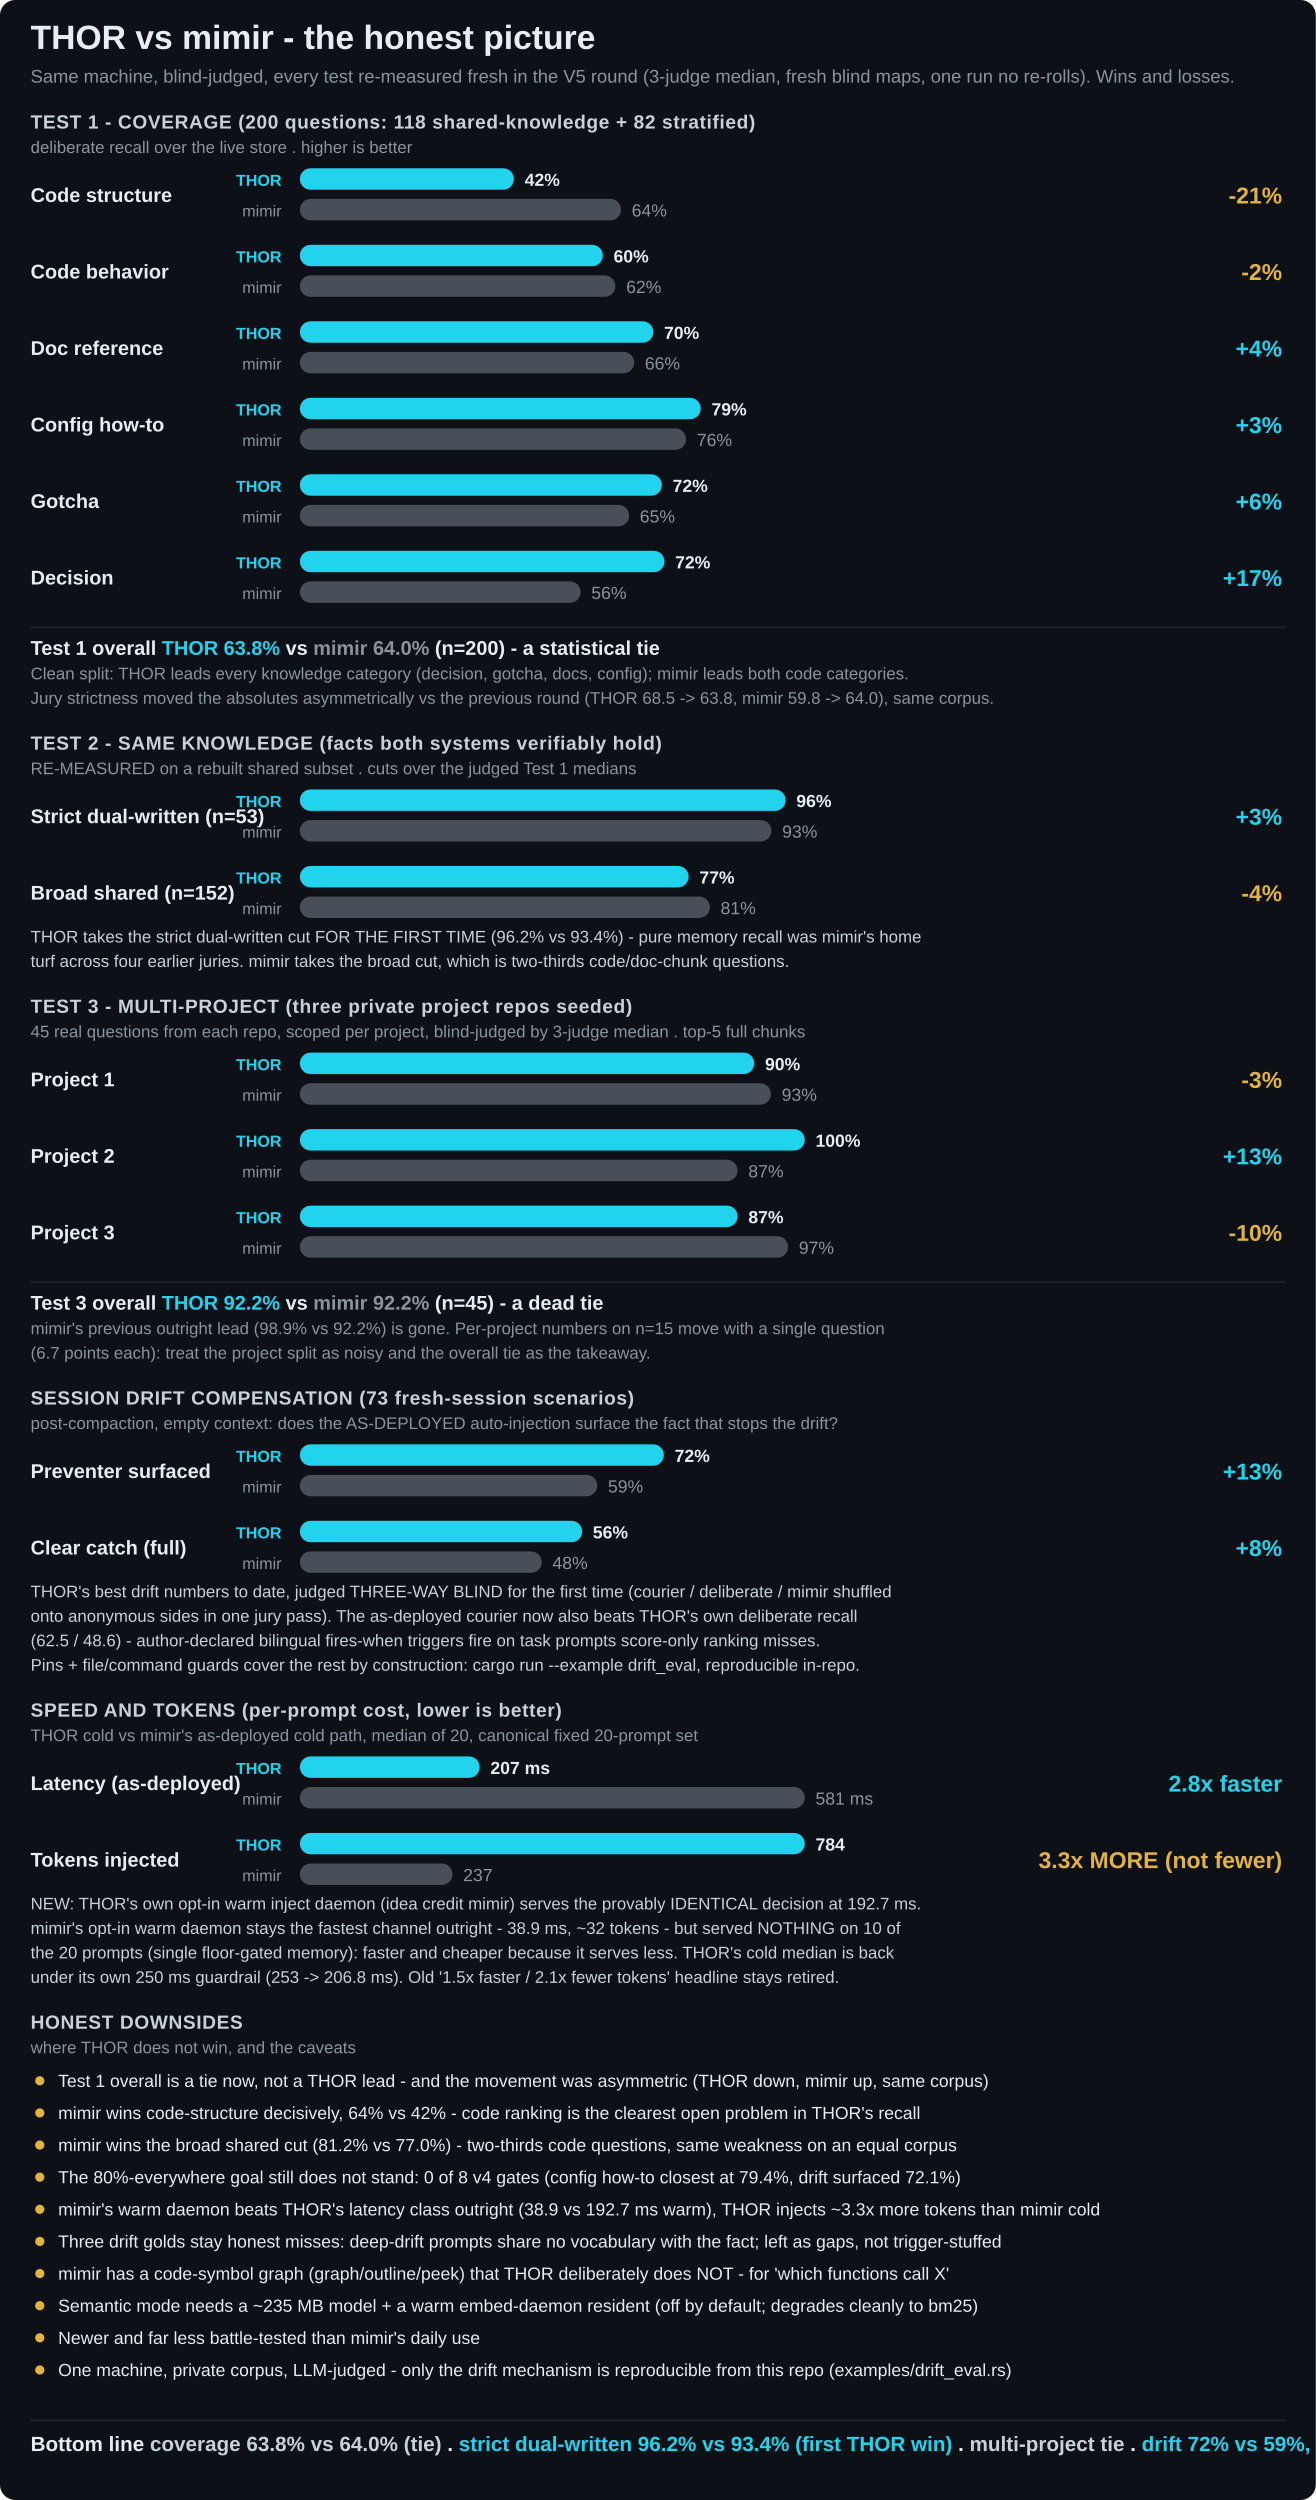
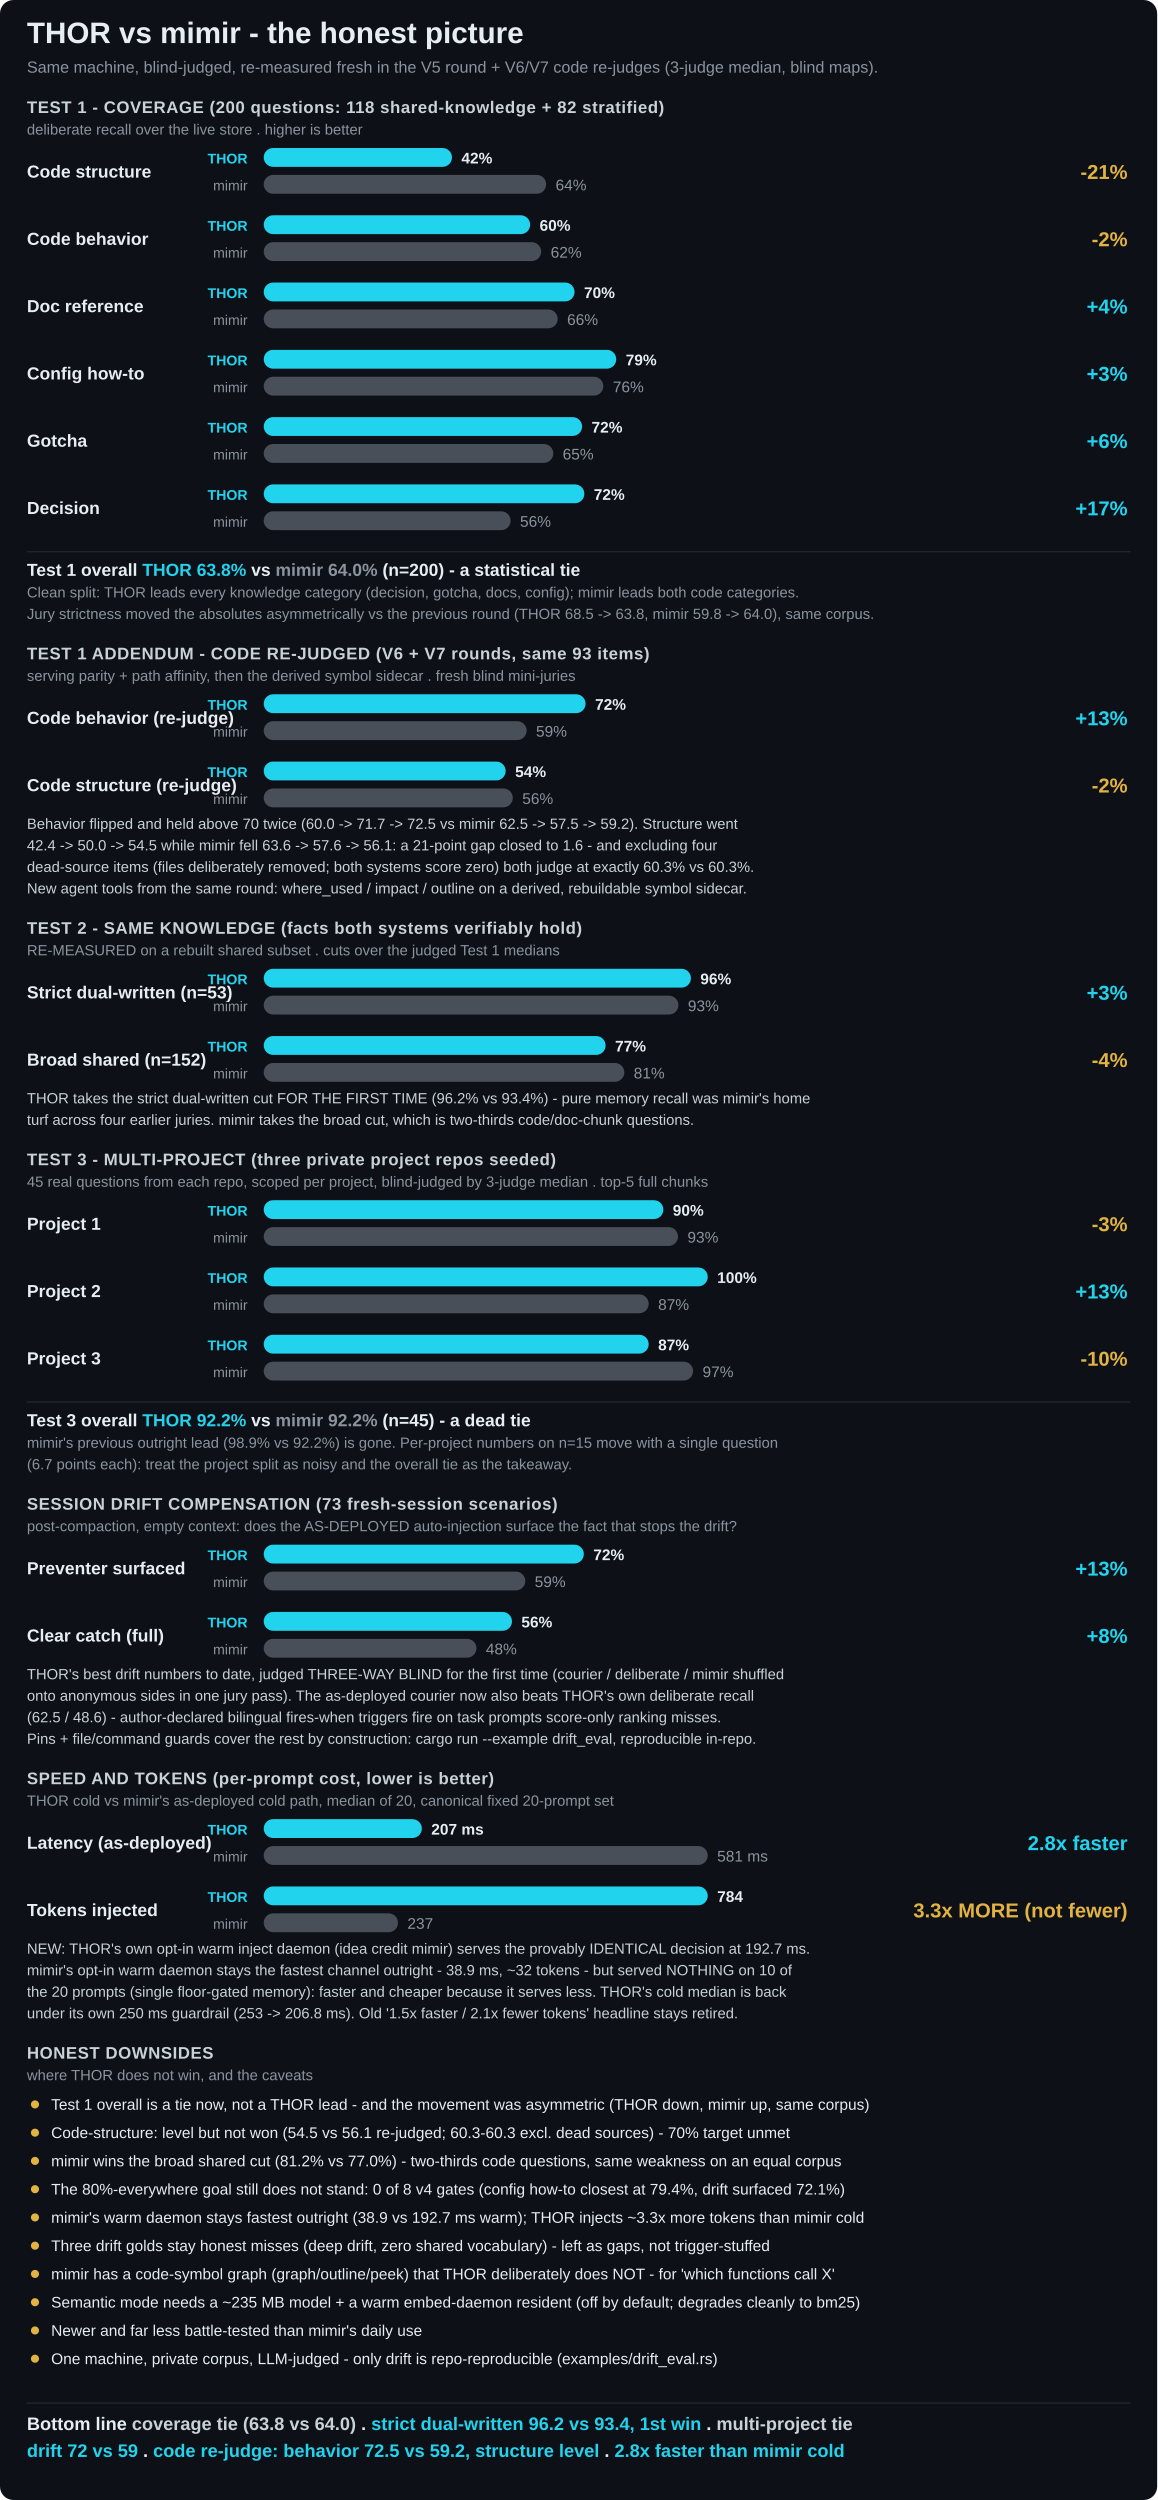
- <svg xmlns="http://www.w3.org/2000/svg" viewBox="0 0 860 1634" font-family="Segoe UI, Helvetica Neue, Arial, sans-serif">
-   <rect x="0" y="0" width="860" height="1634" rx="10" fill="#0d1117" />
+ <svg xmlns="http://www.w3.org/2000/svg" viewBox="0 0 860 1858" font-family="Segoe UI, Helvetica Neue, Arial, sans-serif">
+   <rect x="0" y="0" width="860" height="1858" rx="10" fill="#0d1117" />
  <text x="20" y="32" fill="#e6edf3" font-size="22" font-weight="800">THOR vs mimir - the honest picture</text>
-   <text x="20" y="54" fill="#8b949e" font-size="12">Same machine, blind-judged, every test re-measured fresh in the V5 round (3-judge median, fresh blind maps, one run no re-rolls). Wins and losses.</text>
+   <text x="20" y="54" fill="#8b949e" font-size="12">Same machine, blind-judged, re-measured fresh in the V5 round + V6/V7 code re-judges (3-judge median, blind maps).</text>
  <text x="20" y="84" fill="#c9d1d9" font-size="12.5" font-weight="700" letter-spacing="0.4">TEST 1 - COVERAGE  (200 questions: 118 shared-knowledge + 82 stratified)</text>
  <text x="20" y="100" fill="#8b949e" font-size="11">deliberate recall over the live store . higher is better</text>
  <rect x="196" y="110" width="139.9" height="14" rx="7" fill="#22d3ee" />
  <text x="342.92" y="121.5" fill="#e6edf3" font-size="11.5" font-weight="700">42%</text>
  <text x="184" y="121.5" fill="#22d3ee" font-size="10.5" font-weight="700" text-anchor="end">THOR</text>
  <text x="20" y="132" fill="#e6edf3" font-size="13" font-weight="700">Code structure</text>
  <text x="838" y="133" fill="#e3b341" font-size="15" font-weight="800" text-anchor="end">-21%</text>
  <rect x="196" y="130" width="209.9" height="14" rx="7" fill="#484f58" />
  <text x="412.88" y="141.5" fill="#8b949e" font-size="11.5">64%</text>
  <text x="184" y="141.5" fill="#8b949e" font-size="10.5" text-anchor="end">mimir</text>
  <rect x="196" y="160" width="198.0" height="14" rx="7" fill="#22d3ee" />
  <text x="401.00" y="171.5" fill="#e6edf3" font-size="11.5" font-weight="700">60%</text>
  <text x="184" y="171.5" fill="#22d3ee" font-size="10.5" font-weight="700" text-anchor="end">THOR</text>
  <text x="20" y="182" fill="#e6edf3" font-size="13" font-weight="700">Code behavior</text>
  <text x="838" y="183" fill="#e3b341" font-size="15" font-weight="800" text-anchor="end">-2%</text>
  <rect x="196" y="180" width="206.2" height="14" rx="7" fill="#484f58" />
  <text x="409.25" y="191.5" fill="#8b949e" font-size="11.5">62%</text>
  <text x="184" y="191.5" fill="#8b949e" font-size="10.5" text-anchor="end">mimir</text>
  <rect x="196" y="210" width="231.0" height="14" rx="7" fill="#22d3ee" />
  <text x="434.00" y="221.5" fill="#e6edf3" font-size="11.5" font-weight="700">70%</text>
  <text x="184" y="221.5" fill="#22d3ee" font-size="10.5" font-weight="700" text-anchor="end">THOR</text>
  <text x="20" y="232" fill="#e6edf3" font-size="13" font-weight="700">Doc reference</text>
  <text x="838" y="233" fill="#22d3ee" font-size="15" font-weight="800" text-anchor="end">+4%</text>
  <rect x="196" y="230" width="218.5" height="14" rx="7" fill="#484f58" />
  <text x="421.46" y="241.5" fill="#8b949e" font-size="11.5">66%</text>
  <text x="184" y="241.5" fill="#8b949e" font-size="10.5" text-anchor="end">mimir</text>
  <rect x="196" y="260" width="262.0" height="14" rx="7" fill="#22d3ee" />
  <text x="465.02" y="271.5" fill="#e6edf3" font-size="11.5" font-weight="700">79%</text>
  <text x="184" y="271.5" fill="#22d3ee" font-size="10.5" font-weight="700" text-anchor="end">THOR</text>
  <text x="20" y="282" fill="#e6edf3" font-size="13" font-weight="700">Config how-to</text>
  <text x="838" y="283" fill="#22d3ee" font-size="15" font-weight="800" text-anchor="end">+3%</text>
  <rect x="196" y="280" width="252.4" height="14" rx="7" fill="#484f58" />
  <text x="455.45" y="291.5" fill="#8b949e" font-size="11.5">76%</text>
  <text x="184" y="291.5" fill="#8b949e" font-size="10.5" text-anchor="end">mimir</text>
  <rect x="196" y="310" width="236.6" height="14" rx="7" fill="#22d3ee" />
  <text x="439.61" y="321.5" fill="#e6edf3" font-size="11.5" font-weight="700">72%</text>
  <text x="184" y="321.5" fill="#22d3ee" font-size="10.5" font-weight="700" text-anchor="end">THOR</text>
  <text x="20" y="332" fill="#e6edf3" font-size="13" font-weight="700">Gotcha</text>
  <text x="838" y="333" fill="#22d3ee" font-size="15" font-weight="800" text-anchor="end">+6%</text>
  <rect x="196" y="330" width="215.2" height="14" rx="7" fill="#484f58" />
  <text x="418.16" y="341.5" fill="#8b949e" font-size="11.5">65%</text>
  <text x="184" y="341.5" fill="#8b949e" font-size="10.5" text-anchor="end">mimir</text>
  <rect x="196" y="360" width="238.3" height="14" rx="7" fill="#22d3ee" />
  <text x="441.26" y="371.5" fill="#e6edf3" font-size="11.5" font-weight="700">72%</text>
  <text x="184" y="371.5" fill="#22d3ee" font-size="10.5" font-weight="700" text-anchor="end">THOR</text>
  <text x="20" y="382" fill="#e6edf3" font-size="13" font-weight="700">Decision</text>
  <text x="838" y="383" fill="#22d3ee" font-size="15" font-weight="800" text-anchor="end">+17%</text>
  <rect x="196" y="380" width="183.5" height="14" rx="7" fill="#484f58" />
  <text x="386.48" y="391.5" fill="#8b949e" font-size="11.5">56%</text>
  <text x="184" y="391.5" fill="#8b949e" font-size="10.5" text-anchor="end">mimir</text>
  <line x1="20" y1="410" x2="840" y2="410" stroke="#21262d" stroke-width="1" />
  <text x="20" y="428" fill="#e6edf3" font-size="13" font-weight="700">Test 1 overall  <tspan fill="#22d3ee">THOR 63.8%</tspan> vs <tspan fill="#8b949e">mimir 64.0%</tspan>  (n=200) - a statistical tie</text>
  <text x="20" y="444" fill="#8b949e" font-size="11">Clean split: THOR leads every knowledge category (decision, gotcha, docs, config); mimir leads both code categories.</text>
  <text x="20" y="460" fill="#8b949e" font-size="11">Jury strictness moved the absolutes asymmetrically vs the previous round (THOR 68.5 -&gt; 63.8, mimir 59.8 -&gt; 64.0), same corpus.</text>
-   <text x="20" y="490" fill="#c9d1d9" font-size="12.5" font-weight="700" letter-spacing="0.4">TEST 2 - SAME KNOWLEDGE  (facts both systems verifiably hold)</text>
-   <text x="20" y="506" fill="#8b949e" font-size="11">RE-MEASURED on a rebuilt shared subset . cuts over the judged Test 1 medians</text>
-   <rect x="196" y="516" width="317.5" height="14" rx="7" fill="#22d3ee" />
-   <text x="520.46" y="527.5" fill="#e6edf3" font-size="11.5" font-weight="700">96%</text>
+   <text x="20" y="490" fill="#c9d1d9" font-size="12.5" font-weight="700" letter-spacing="0.4">TEST 1 ADDENDUM - CODE RE-JUDGED (V6 + V7 rounds, same 93 items)</text>
+   <text x="20" y="506" fill="#8b949e" font-size="11">serving parity + path affinity, then the derived symbol sidecar . fresh blind mini-juries</text>
+   <rect x="196" y="516" width="239.2" height="14" rx="7" fill="#22d3ee" />
+   <text x="442.25" y="527.5" fill="#e6edf3" font-size="11.5" font-weight="700">72%</text>
  <text x="184" y="527.5" fill="#22d3ee" font-size="10.5" font-weight="700" text-anchor="end">THOR</text>
-   <text x="20" y="538" fill="#e6edf3" font-size="13" font-weight="700">Strict dual-written (n=53)</text>
-   <text x="838" y="539" fill="#22d3ee" font-size="15" font-weight="800" text-anchor="end">+3%</text>
-   <rect x="196" y="536" width="308.2" height="14" rx="7" fill="#484f58" />
-   <text x="511.22" y="547.5" fill="#8b949e" font-size="11.5">93%</text>
+   <text x="20" y="538" fill="#e6edf3" font-size="13" font-weight="700">Code behavior (re-judge)</text>
+   <text x="838" y="539" fill="#22d3ee" font-size="15" font-weight="800" text-anchor="end">+13%</text>
+   <rect x="196" y="536" width="195.4" height="14" rx="7" fill="#484f58" />
+   <text x="398.36" y="547.5" fill="#8b949e" font-size="11.5">59%</text>
  <text x="184" y="547.5" fill="#8b949e" font-size="10.5" text-anchor="end">mimir</text>
-   <rect x="196" y="566" width="254.1" height="14" rx="7" fill="#22d3ee" />
-   <text x="457.10" y="577.5" fill="#e6edf3" font-size="11.5" font-weight="700">77%</text>
+   <rect x="196" y="566" width="179.8" height="14" rx="7" fill="#22d3ee" />
+   <text x="382.85" y="577.5" fill="#e6edf3" font-size="11.5" font-weight="700">54%</text>
  <text x="184" y="577.5" fill="#22d3ee" font-size="10.5" font-weight="700" text-anchor="end">THOR</text>
-   <text x="20" y="588" fill="#e6edf3" font-size="13" font-weight="700">Broad shared (n=152)</text>
-   <text x="838" y="589" fill="#e3b341" font-size="15" font-weight="800" text-anchor="end">-4%</text>
-   <rect x="196" y="586" width="268.0" height="14" rx="7" fill="#484f58" />
-   <text x="470.96" y="597.5" fill="#8b949e" font-size="11.5">81%</text>
+   <text x="20" y="588" fill="#e6edf3" font-size="13" font-weight="700">Code structure (re-judge)</text>
+   <text x="838" y="589" fill="#e3b341" font-size="15" font-weight="800" text-anchor="end">-2%</text>
+   <rect x="196" y="586" width="185.1" height="14" rx="7" fill="#484f58" />
+   <text x="388.13" y="597.5" fill="#8b949e" font-size="11.5">56%</text>
  <text x="184" y="597.5" fill="#8b949e" font-size="10.5" text-anchor="end">mimir</text>
-   <text x="20" y="616" fill="#c9d1d9" font-size="11">THOR takes the strict dual-written cut FOR THE FIRST TIME (96.2% vs 93.4%) - pure memory recall was mimir's home</text>
-   <text x="20" y="632" fill="#c9d1d9" font-size="11">turf across four earlier juries. mimir takes the broad cut, which is two-thirds code/doc-chunk questions.</text>
-   <text x="20" y="662" fill="#c9d1d9" font-size="12.5" font-weight="700" letter-spacing="0.4">TEST 3 - MULTI-PROJECT  (three private project repos seeded)</text>
-   <text x="20" y="678" fill="#8b949e" font-size="11">45 real questions from each repo, scoped per project, blind-judged by 3-judge median . top-5 full chunks</text>
-   <rect x="196" y="688" width="297.0" height="14" rx="7" fill="#22d3ee" />
-   <text x="500.00" y="699.5" fill="#e6edf3" font-size="11.5" font-weight="700">90%</text>
-   <text x="184" y="699.5" fill="#22d3ee" font-size="10.5" font-weight="700" text-anchor="end">THOR</text>
-   <text x="20" y="710" fill="#e6edf3" font-size="13" font-weight="700">Project 1</text>
-   <text x="838" y="711" fill="#e3b341" font-size="15" font-weight="800" text-anchor="end">-3%</text>
-   <rect x="196" y="708" width="307.9" height="14" rx="7" fill="#484f58" />
-   <text x="510.89" y="719.5" fill="#8b949e" font-size="11.5">93%</text>
-   <text x="184" y="719.5" fill="#8b949e" font-size="10.5" text-anchor="end">mimir</text>
-   <rect x="196" y="738" width="330.0" height="14" rx="7" fill="#22d3ee" />
-   <text x="533.00" y="749.5" fill="#e6edf3" font-size="11.5" font-weight="700">100%</text>
-   <text x="184" y="749.5" fill="#22d3ee" font-size="10.5" font-weight="700" text-anchor="end">THOR</text>
-   <text x="20" y="760" fill="#e6edf3" font-size="13" font-weight="700">Project 2</text>
-   <text x="838" y="761" fill="#22d3ee" font-size="15" font-weight="800" text-anchor="end">+13%</text>
-   <rect x="196" y="758" width="286.1" height="14" rx="7" fill="#484f58" />
-   <text x="489.11" y="769.5" fill="#8b949e" font-size="11.5">87%</text>
-   <text x="184" y="769.5" fill="#8b949e" font-size="10.5" text-anchor="end">mimir</text>
-   <rect x="196" y="788" width="286.1" height="14" rx="7" fill="#22d3ee" />
-   <text x="489.11" y="799.5" fill="#e6edf3" font-size="11.5" font-weight="700">87%</text>
-   <text x="184" y="799.5" fill="#22d3ee" font-size="10.5" font-weight="700" text-anchor="end">THOR</text>
-   <text x="20" y="810" fill="#e6edf3" font-size="13" font-weight="700">Project 3</text>
-   <text x="838" y="811" fill="#e3b341" font-size="15" font-weight="800" text-anchor="end">-10%</text>
-   <rect x="196" y="808" width="319.1" height="14" rx="7" fill="#484f58" />
-   <text x="522.11" y="819.5" fill="#8b949e" font-size="11.5">97%</text>
-   <text x="184" y="819.5" fill="#8b949e" font-size="10.5" text-anchor="end">mimir</text>
-   <line x1="20" y1="838" x2="840" y2="838" stroke="#21262d" stroke-width="1" />
-   <text x="20" y="856" fill="#e6edf3" font-size="13" font-weight="700">Test 3 overall  <tspan fill="#22d3ee">THOR 92.2%</tspan> vs <tspan fill="#8b949e">mimir 92.2%</tspan>  (n=45) - a dead tie</text>
-   <text x="20" y="872" fill="#8b949e" font-size="11">mimir's previous outright lead (98.9% vs 92.2%) is gone. Per-project numbers on n=15 move with a single question</text>
-   <text x="20" y="888" fill="#8b949e" font-size="11">(6.7 points each): treat the project split as noisy and the overall tie as the takeaway.</text>
-   <text x="20" y="918" fill="#c9d1d9" font-size="12.5" font-weight="700" letter-spacing="0.4">SESSION DRIFT COMPENSATION  (73 fresh-session scenarios)</text>
-   <text x="20" y="934" fill="#8b949e" font-size="11">post-compaction, empty context: does the AS-DEPLOYED auto-injection surface the fact that stops the drift?</text>
-   <rect x="196" y="944" width="237.9" height="14" rx="7" fill="#22d3ee" />
-   <text x="440.93" y="955.5" fill="#e6edf3" font-size="11.5" font-weight="700">72%</text>
-   <text x="184" y="955.5" fill="#22d3ee" font-size="10.5" font-weight="700" text-anchor="end">THOR</text>
-   <text x="20" y="966" fill="#e6edf3" font-size="13" font-weight="700">Preventer surfaced</text>
-   <text x="838" y="967" fill="#22d3ee" font-size="15" font-weight="800" text-anchor="end">+13%</text>
-   <rect x="196" y="964" width="194.4" height="14" rx="7" fill="#484f58" />
-   <text x="397.37" y="975.5" fill="#8b949e" font-size="11.5">59%</text>
-   <text x="184" y="975.5" fill="#8b949e" font-size="10.5" text-anchor="end">mimir</text>
-   <rect x="196" y="994" width="184.5" height="14" rx="7" fill="#22d3ee" />
-   <text x="387.47" y="1005.5" fill="#e6edf3" font-size="11.5" font-weight="700">56%</text>
-   <text x="184" y="1005.5" fill="#22d3ee" font-size="10.5" font-weight="700" text-anchor="end">THOR</text>
-   <text x="20" y="1016" fill="#e6edf3" font-size="13" font-weight="700">Clear catch (full)</text>
-   <text x="838" y="1017" fill="#22d3ee" font-size="15" font-weight="800" text-anchor="end">+8%</text>
-   <rect x="196" y="1014" width="158.1" height="14" rx="7" fill="#484f58" />
-   <text x="361.07" y="1025.5" fill="#8b949e" font-size="11.5">48%</text>
-   <text x="184" y="1025.5" fill="#8b949e" font-size="10.5" text-anchor="end">mimir</text>
-   <text x="20" y="1044" fill="#c9d1d9" font-size="11">THOR's best drift numbers to date, judged THREE-WAY BLIND for the first time (courier / deliberate / mimir shuffled</text>
-   <text x="20" y="1060" fill="#c9d1d9" font-size="11">onto anonymous sides in one jury pass). The as-deployed courier now also beats THOR's own deliberate recall</text>
-   <text x="20" y="1076" fill="#c9d1d9" font-size="11">(62.5 / 48.6) - author-declared bilingual fires-when triggers fire on task prompts score-only ranking misses.</text>
-   <text x="20" y="1092" fill="#c9d1d9" font-size="11">Pins + file/command guards cover the rest by construction: cargo run --example drift_eval, reproducible in-repo.</text>
-   <text x="20" y="1122" fill="#c9d1d9" font-size="12.5" font-weight="700" letter-spacing="0.4">SPEED AND TOKENS  (per-prompt cost, lower is better)</text>
-   <text x="20" y="1138" fill="#8b949e" font-size="11">THOR cold vs mimir's as-deployed cold path, median of 20, canonical fixed 20-prompt set</text>
-   <rect x="196" y="1148" width="117.5" height="14" rx="7" fill="#22d3ee" />
-   <text x="320.52" y="1159.5" fill="#e6edf3" font-size="11.5" font-weight="700">207 ms</text>
+   <text x="20" y="616" fill="#c9d1d9" font-size="11">Behavior flipped and held above 70 twice (60.0 -&gt; 71.7 -&gt; 72.5 vs mimir 62.5 -&gt; 57.5 -&gt; 59.2). Structure went</text>
+   <text x="20" y="632" fill="#c9d1d9" font-size="11">42.4 -&gt; 50.0 -&gt; 54.5 while mimir fell 63.6 -&gt; 57.6 -&gt; 56.1: a 21-point gap closed to 1.6 - and excluding four</text>
+   <text x="20" y="648" fill="#c9d1d9" font-size="11">dead-source items (files deliberately removed; both systems score zero) both judge at exactly 60.3% vs 60.3%.</text>
+   <text x="20" y="664" fill="#c9d1d9" font-size="11">New agent tools from the same round: where_used / impact / outline on a derived, rebuildable symbol sidecar.</text>
+   <text x="20" y="694" fill="#c9d1d9" font-size="12.5" font-weight="700" letter-spacing="0.4">TEST 2 - SAME KNOWLEDGE  (facts both systems verifiably hold)</text>
+   <text x="20" y="710" fill="#8b949e" font-size="11">RE-MEASURED on a rebuilt shared subset . cuts over the judged Test 1 medians</text>
+   <rect x="196" y="720" width="317.5" height="14" rx="7" fill="#22d3ee" />
+   <text x="520.46" y="731.5" fill="#e6edf3" font-size="11.5" font-weight="700">96%</text>
+   <text x="184" y="731.5" fill="#22d3ee" font-size="10.5" font-weight="700" text-anchor="end">THOR</text>
+   <text x="20" y="742" fill="#e6edf3" font-size="13" font-weight="700">Strict dual-written (n=53)</text>
+   <text x="838" y="743" fill="#22d3ee" font-size="15" font-weight="800" text-anchor="end">+3%</text>
+   <rect x="196" y="740" width="308.2" height="14" rx="7" fill="#484f58" />
+   <text x="511.22" y="751.5" fill="#8b949e" font-size="11.5">93%</text>
+   <text x="184" y="751.5" fill="#8b949e" font-size="10.5" text-anchor="end">mimir</text>
+   <rect x="196" y="770" width="254.1" height="14" rx="7" fill="#22d3ee" />
+   <text x="457.10" y="781.5" fill="#e6edf3" font-size="11.5" font-weight="700">77%</text>
+   <text x="184" y="781.5" fill="#22d3ee" font-size="10.5" font-weight="700" text-anchor="end">THOR</text>
+   <text x="20" y="792" fill="#e6edf3" font-size="13" font-weight="700">Broad shared (n=152)</text>
+   <text x="838" y="793" fill="#e3b341" font-size="15" font-weight="800" text-anchor="end">-4%</text>
+   <rect x="196" y="790" width="268.0" height="14" rx="7" fill="#484f58" />
+   <text x="470.96" y="801.5" fill="#8b949e" font-size="11.5">81%</text>
+   <text x="184" y="801.5" fill="#8b949e" font-size="10.5" text-anchor="end">mimir</text>
+   <text x="20" y="820" fill="#c9d1d9" font-size="11">THOR takes the strict dual-written cut FOR THE FIRST TIME (96.2% vs 93.4%) - pure memory recall was mimir's home</text>
+   <text x="20" y="836" fill="#c9d1d9" font-size="11">turf across four earlier juries. mimir takes the broad cut, which is two-thirds code/doc-chunk questions.</text>
+   <text x="20" y="866" fill="#c9d1d9" font-size="12.5" font-weight="700" letter-spacing="0.4">TEST 3 - MULTI-PROJECT  (three private project repos seeded)</text>
+   <text x="20" y="882" fill="#8b949e" font-size="11">45 real questions from each repo, scoped per project, blind-judged by 3-judge median . top-5 full chunks</text>
+   <rect x="196" y="892" width="297.0" height="14" rx="7" fill="#22d3ee" />
+   <text x="500.00" y="903.5" fill="#e6edf3" font-size="11.5" font-weight="700">90%</text>
+   <text x="184" y="903.5" fill="#22d3ee" font-size="10.5" font-weight="700" text-anchor="end">THOR</text>
+   <text x="20" y="914" fill="#e6edf3" font-size="13" font-weight="700">Project 1</text>
+   <text x="838" y="915" fill="#e3b341" font-size="15" font-weight="800" text-anchor="end">-3%</text>
+   <rect x="196" y="912" width="307.9" height="14" rx="7" fill="#484f58" />
+   <text x="510.89" y="923.5" fill="#8b949e" font-size="11.5">93%</text>
+   <text x="184" y="923.5" fill="#8b949e" font-size="10.5" text-anchor="end">mimir</text>
+   <rect x="196" y="942" width="330.0" height="14" rx="7" fill="#22d3ee" />
+   <text x="533.00" y="953.5" fill="#e6edf3" font-size="11.5" font-weight="700">100%</text>
+   <text x="184" y="953.5" fill="#22d3ee" font-size="10.5" font-weight="700" text-anchor="end">THOR</text>
+   <text x="20" y="964" fill="#e6edf3" font-size="13" font-weight="700">Project 2</text>
+   <text x="838" y="965" fill="#22d3ee" font-size="15" font-weight="800" text-anchor="end">+13%</text>
+   <rect x="196" y="962" width="286.1" height="14" rx="7" fill="#484f58" />
+   <text x="489.11" y="973.5" fill="#8b949e" font-size="11.5">87%</text>
+   <text x="184" y="973.5" fill="#8b949e" font-size="10.5" text-anchor="end">mimir</text>
+   <rect x="196" y="992" width="286.1" height="14" rx="7" fill="#22d3ee" />
+   <text x="489.11" y="1003.5" fill="#e6edf3" font-size="11.5" font-weight="700">87%</text>
+   <text x="184" y="1003.5" fill="#22d3ee" font-size="10.5" font-weight="700" text-anchor="end">THOR</text>
+   <text x="20" y="1014" fill="#e6edf3" font-size="13" font-weight="700">Project 3</text>
+   <text x="838" y="1015" fill="#e3b341" font-size="15" font-weight="800" text-anchor="end">-10%</text>
+   <rect x="196" y="1012" width="319.1" height="14" rx="7" fill="#484f58" />
+   <text x="522.11" y="1023.5" fill="#8b949e" font-size="11.5">97%</text>
+   <text x="184" y="1023.5" fill="#8b949e" font-size="10.5" text-anchor="end">mimir</text>
+   <line x1="20" y1="1042" x2="840" y2="1042" stroke="#21262d" stroke-width="1" />
+   <text x="20" y="1060" fill="#e6edf3" font-size="13" font-weight="700">Test 3 overall  <tspan fill="#22d3ee">THOR 92.2%</tspan> vs <tspan fill="#8b949e">mimir 92.2%</tspan>  (n=45) - a dead tie</text>
+   <text x="20" y="1076" fill="#8b949e" font-size="11">mimir's previous outright lead (98.9% vs 92.2%) is gone. Per-project numbers on n=15 move with a single question</text>
+   <text x="20" y="1092" fill="#8b949e" font-size="11">(6.7 points each): treat the project split as noisy and the overall tie as the takeaway.</text>
+   <text x="20" y="1122" fill="#c9d1d9" font-size="12.5" font-weight="700" letter-spacing="0.4">SESSION DRIFT COMPENSATION  (73 fresh-session scenarios)</text>
+   <text x="20" y="1138" fill="#8b949e" font-size="11">post-compaction, empty context: does the AS-DEPLOYED auto-injection surface the fact that stops the drift?</text>
+   <rect x="196" y="1148" width="237.9" height="14" rx="7" fill="#22d3ee" />
+   <text x="440.93" y="1159.5" fill="#e6edf3" font-size="11.5" font-weight="700">72%</text>
  <text x="184" y="1159.5" fill="#22d3ee" font-size="10.5" font-weight="700" text-anchor="end">THOR</text>
-   <text x="20" y="1170" fill="#e6edf3" font-size="13" font-weight="700">Latency (as-deployed)</text>
-   <text x="838" y="1171" fill="#22d3ee" font-size="15" font-weight="800" text-anchor="end">2.8x faster</text>
-   <rect x="196" y="1168" width="330.0" height="14" rx="7" fill="#484f58" />
-   <text x="533.00" y="1179.5" fill="#8b949e" font-size="11.5">581 ms</text>
+   <text x="20" y="1170" fill="#e6edf3" font-size="13" font-weight="700">Preventer surfaced</text>
+   <text x="838" y="1171" fill="#22d3ee" font-size="15" font-weight="800" text-anchor="end">+13%</text>
+   <rect x="196" y="1168" width="194.4" height="14" rx="7" fill="#484f58" />
+   <text x="397.37" y="1179.5" fill="#8b949e" font-size="11.5">59%</text>
  <text x="184" y="1179.5" fill="#8b949e" font-size="10.5" text-anchor="end">mimir</text>
-   <rect x="196" y="1198" width="330.0" height="14" rx="7" fill="#22d3ee" />
-   <text x="533.00" y="1209.5" fill="#e6edf3" font-size="11.5" font-weight="700">784</text>
+   <rect x="196" y="1198" width="184.5" height="14" rx="7" fill="#22d3ee" />
+   <text x="387.47" y="1209.5" fill="#e6edf3" font-size="11.5" font-weight="700">56%</text>
  <text x="184" y="1209.5" fill="#22d3ee" font-size="10.5" font-weight="700" text-anchor="end">THOR</text>
-   <text x="20" y="1220" fill="#e6edf3" font-size="13" font-weight="700">Tokens injected</text>
-   <text x="838" y="1221" fill="#e3b341" font-size="15" font-weight="800" text-anchor="end">3.3x MORE (not fewer)</text>
-   <rect x="196" y="1218" width="99.8" height="14" rx="7" fill="#484f58" />
-   <text x="302.76" y="1229.5" fill="#8b949e" font-size="11.5">237</text>
+   <text x="20" y="1220" fill="#e6edf3" font-size="13" font-weight="700">Clear catch (full)</text>
+   <text x="838" y="1221" fill="#22d3ee" font-size="15" font-weight="800" text-anchor="end">+8%</text>
+   <rect x="196" y="1218" width="158.1" height="14" rx="7" fill="#484f58" />
+   <text x="361.07" y="1229.5" fill="#8b949e" font-size="11.5">48%</text>
  <text x="184" y="1229.5" fill="#8b949e" font-size="10.5" text-anchor="end">mimir</text>
-   <text x="20" y="1248" fill="#c9d1d9" font-size="11">NEW: THOR's own opt-in warm inject daemon (idea credit mimir) serves the provably IDENTICAL decision at 192.7 ms.</text>
-   <text x="20" y="1264" fill="#c9d1d9" font-size="11">mimir's opt-in warm daemon stays the fastest channel outright - 38.9 ms, ~32 tokens - but served NOTHING on 10 of</text>
-   <text x="20" y="1280" fill="#c9d1d9" font-size="11">the 20 prompts (single floor-gated memory): faster and cheaper because it serves less. THOR's cold median is back</text>
-   <text x="20" y="1296" fill="#c9d1d9" font-size="11">under its own 250 ms guardrail (253 -&gt; 206.8 ms). Old '1.5x faster / 2.1x fewer tokens' headline stays retired.</text>
-   <text x="20" y="1326" fill="#c9d1d9" font-size="12.5" font-weight="700" letter-spacing="0.4">HONEST DOWNSIDES</text>
-   <text x="20" y="1342" fill="#8b949e" font-size="11">where THOR does not win, and the caveats</text>
-   <circle cx="26" cy="1360" r="3" fill="#e3b341" />
-   <text x="38" y="1364" fill="#e6edf3" font-size="11.5">Test 1 overall is a tie now, not a THOR lead - and the movement was asymmetric (THOR down, mimir up, same corpus)</text>
-   <circle cx="26" cy="1381" r="3" fill="#e3b341" />
-   <text x="38" y="1385" fill="#e6edf3" font-size="11.5">mimir wins code-structure decisively, 64% vs 42% - code ranking is the clearest open problem in THOR's recall</text>
-   <circle cx="26" cy="1402" r="3" fill="#e3b341" />
-   <text x="38" y="1406" fill="#e6edf3" font-size="11.5">mimir wins the broad shared cut (81.2% vs 77.0%) - two-thirds code questions, same weakness on an equal corpus</text>
-   <circle cx="26" cy="1423" r="3" fill="#e3b341" />
-   <text x="38" y="1427" fill="#e6edf3" font-size="11.5">The 80%-everywhere goal still does not stand: 0 of 8 v4 gates (config how-to closest at 79.4%, drift surfaced 72.1%)</text>
-   <circle cx="26" cy="1444" r="3" fill="#e3b341" />
-   <text x="38" y="1448" fill="#e6edf3" font-size="11.5">mimir's warm daemon beats THOR's latency class outright (38.9 vs 192.7 ms warm), THOR injects ~3.3x more tokens than mimir cold</text>
-   <circle cx="26" cy="1465" r="3" fill="#e3b341" />
-   <text x="38" y="1469" fill="#e6edf3" font-size="11.5">Three drift golds stay honest misses: deep-drift prompts share no vocabulary with the fact; left as gaps, not trigger-stuffed</text>
-   <circle cx="26" cy="1486" r="3" fill="#e3b341" />
-   <text x="38" y="1490" fill="#e6edf3" font-size="11.5">mimir has a code-symbol graph (graph/outline/peek) that THOR deliberately does NOT - for 'which functions call X'</text>
-   <circle cx="26" cy="1507" r="3" fill="#e3b341" />
-   <text x="38" y="1511" fill="#e6edf3" font-size="11.5">Semantic mode needs a ~235 MB model + a warm embed-daemon resident (off by default; degrades cleanly to bm25)</text>
-   <circle cx="26" cy="1528" r="3" fill="#e3b341" />
-   <text x="38" y="1532" fill="#e6edf3" font-size="11.5">Newer and far less battle-tested than mimir's daily use</text>
-   <circle cx="26" cy="1549" r="3" fill="#e3b341" />
-   <text x="38" y="1553" fill="#e6edf3" font-size="11.5">One machine, private corpus, LLM-judged - only the drift mechanism is reproducible from this repo (examples/drift_eval.rs)</text>
-   <line x1="20" y1="1582" x2="840" y2="1582" stroke="#21262d" stroke-width="1" />
-   <text x="20" y="1602" fill="#e6edf3" font-size="13.5" font-weight="700">Bottom line  <tspan fill="#c9d1d9">coverage 63.8% vs 64.0% (tie)</tspan>  .  <tspan fill="#22d3ee">strict dual-written 96.2% vs 93.4% (first THOR win)</tspan>  .  <tspan fill="#c9d1d9">multi-project tie</tspan>  .  <tspan fill="#22d3ee">drift 72% vs 59%, latency 2.8x faster than mimir cold</tspan>
+   <text x="20" y="1248" fill="#c9d1d9" font-size="11">THOR's best drift numbers to date, judged THREE-WAY BLIND for the first time (courier / deliberate / mimir shuffled</text>
+   <text x="20" y="1264" fill="#c9d1d9" font-size="11">onto anonymous sides in one jury pass). The as-deployed courier now also beats THOR's own deliberate recall</text>
+   <text x="20" y="1280" fill="#c9d1d9" font-size="11">(62.5 / 48.6) - author-declared bilingual fires-when triggers fire on task prompts score-only ranking misses.</text>
+   <text x="20" y="1296" fill="#c9d1d9" font-size="11">Pins + file/command guards cover the rest by construction: cargo run --example drift_eval, reproducible in-repo.</text>
+   <text x="20" y="1326" fill="#c9d1d9" font-size="12.5" font-weight="700" letter-spacing="0.4">SPEED AND TOKENS  (per-prompt cost, lower is better)</text>
+   <text x="20" y="1342" fill="#8b949e" font-size="11">THOR cold vs mimir's as-deployed cold path, median of 20, canonical fixed 20-prompt set</text>
+   <rect x="196" y="1352" width="117.5" height="14" rx="7" fill="#22d3ee" />
+   <text x="320.52" y="1363.5" fill="#e6edf3" font-size="11.5" font-weight="700">207 ms</text>
+   <text x="184" y="1363.5" fill="#22d3ee" font-size="10.5" font-weight="700" text-anchor="end">THOR</text>
+   <text x="20" y="1374" fill="#e6edf3" font-size="13" font-weight="700">Latency (as-deployed)</text>
+   <text x="838" y="1375" fill="#22d3ee" font-size="15" font-weight="800" text-anchor="end">2.8x faster</text>
+   <rect x="196" y="1372" width="330.0" height="14" rx="7" fill="#484f58" />
+   <text x="533.00" y="1383.5" fill="#8b949e" font-size="11.5">581 ms</text>
+   <text x="184" y="1383.5" fill="#8b949e" font-size="10.5" text-anchor="end">mimir</text>
+   <rect x="196" y="1402" width="330.0" height="14" rx="7" fill="#22d3ee" />
+   <text x="533.00" y="1413.5" fill="#e6edf3" font-size="11.5" font-weight="700">784</text>
+   <text x="184" y="1413.5" fill="#22d3ee" font-size="10.5" font-weight="700" text-anchor="end">THOR</text>
+   <text x="20" y="1424" fill="#e6edf3" font-size="13" font-weight="700">Tokens injected</text>
+   <text x="838" y="1425" fill="#e3b341" font-size="15" font-weight="800" text-anchor="end">3.3x MORE (not fewer)</text>
+   <rect x="196" y="1422" width="99.8" height="14" rx="7" fill="#484f58" />
+   <text x="302.76" y="1433.5" fill="#8b949e" font-size="11.5">237</text>
+   <text x="184" y="1433.5" fill="#8b949e" font-size="10.5" text-anchor="end">mimir</text>
+   <text x="20" y="1452" fill="#c9d1d9" font-size="11">NEW: THOR's own opt-in warm inject daemon (idea credit mimir) serves the provably IDENTICAL decision at 192.7 ms.</text>
+   <text x="20" y="1468" fill="#c9d1d9" font-size="11">mimir's opt-in warm daemon stays the fastest channel outright - 38.9 ms, ~32 tokens - but served NOTHING on 10 of</text>
+   <text x="20" y="1484" fill="#c9d1d9" font-size="11">the 20 prompts (single floor-gated memory): faster and cheaper because it serves less. THOR's cold median is back</text>
+   <text x="20" y="1500" fill="#c9d1d9" font-size="11">under its own 250 ms guardrail (253 -&gt; 206.8 ms). Old '1.5x faster / 2.1x fewer tokens' headline stays retired.</text>
+   <text x="20" y="1530" fill="#c9d1d9" font-size="12.5" font-weight="700" letter-spacing="0.4">HONEST DOWNSIDES</text>
+   <text x="20" y="1546" fill="#8b949e" font-size="11">where THOR does not win, and the caveats</text>
+   <circle cx="26" cy="1564" r="3" fill="#e3b341" />
+   <text x="38" y="1568" fill="#e6edf3" font-size="11.5">Test 1 overall is a tie now, not a THOR lead - and the movement was asymmetric (THOR down, mimir up, same corpus)</text>
+   <circle cx="26" cy="1585" r="3" fill="#e3b341" />
+   <text x="38" y="1589" fill="#e6edf3" font-size="11.5">Code-structure: level but not won (54.5 vs 56.1 re-judged; 60.3-60.3 excl. dead sources) - 70% target unmet</text>
+   <circle cx="26" cy="1606" r="3" fill="#e3b341" />
+   <text x="38" y="1610" fill="#e6edf3" font-size="11.5">mimir wins the broad shared cut (81.2% vs 77.0%) - two-thirds code questions, same weakness on an equal corpus</text>
+   <circle cx="26" cy="1627" r="3" fill="#e3b341" />
+   <text x="38" y="1631" fill="#e6edf3" font-size="11.5">The 80%-everywhere goal still does not stand: 0 of 8 v4 gates (config how-to closest at 79.4%, drift surfaced 72.1%)</text>
+   <circle cx="26" cy="1648" r="3" fill="#e3b341" />
+   <text x="38" y="1652" fill="#e6edf3" font-size="11.5">mimir's warm daemon stays fastest outright (38.9 vs 192.7 ms warm); THOR injects ~3.3x more tokens than mimir cold</text>
+   <circle cx="26" cy="1669" r="3" fill="#e3b341" />
+   <text x="38" y="1673" fill="#e6edf3" font-size="11.5">Three drift golds stay honest misses (deep drift, zero shared vocabulary) - left as gaps, not trigger-stuffed</text>
+   <circle cx="26" cy="1690" r="3" fill="#e3b341" />
+   <text x="38" y="1694" fill="#e6edf3" font-size="11.5">mimir has a code-symbol graph (graph/outline/peek) that THOR deliberately does NOT - for 'which functions call X'</text>
+   <circle cx="26" cy="1711" r="3" fill="#e3b341" />
+   <text x="38" y="1715" fill="#e6edf3" font-size="11.5">Semantic mode needs a ~235 MB model + a warm embed-daemon resident (off by default; degrades cleanly to bm25)</text>
+   <circle cx="26" cy="1732" r="3" fill="#e3b341" />
+   <text x="38" y="1736" fill="#e6edf3" font-size="11.5">Newer and far less battle-tested than mimir's daily use</text>
+   <circle cx="26" cy="1753" r="3" fill="#e3b341" />
+   <text x="38" y="1757" fill="#e6edf3" font-size="11.5">One machine, private corpus, LLM-judged - only drift is repo-reproducible (examples/drift_eval.rs)</text>
+   <line x1="20" y1="1786" x2="840" y2="1786" stroke="#21262d" stroke-width="1" />
+   <text x="20" y="1806" fill="#e6edf3" font-size="13.5" font-weight="700">Bottom line <tspan fill="#c9d1d9">coverage tie (63.8 vs 64.0)</tspan> . <tspan fill="#22d3ee">strict dual-written 96.2 vs 93.4, 1st win</tspan> . <tspan fill="#c9d1d9">multi-project tie</tspan>
+   </text>
+   <text x="20" y="1826" fill="#e6edf3" font-size="13.5" font-weight="700">
+     <tspan fill="#22d3ee">drift 72 vs 59</tspan> . <tspan fill="#22d3ee">code re-judge: behavior 72.5 vs 59.2, structure level</tspan> . <tspan fill="#22d3ee">2.8x faster than mimir cold</tspan>
  </text>
</svg>
